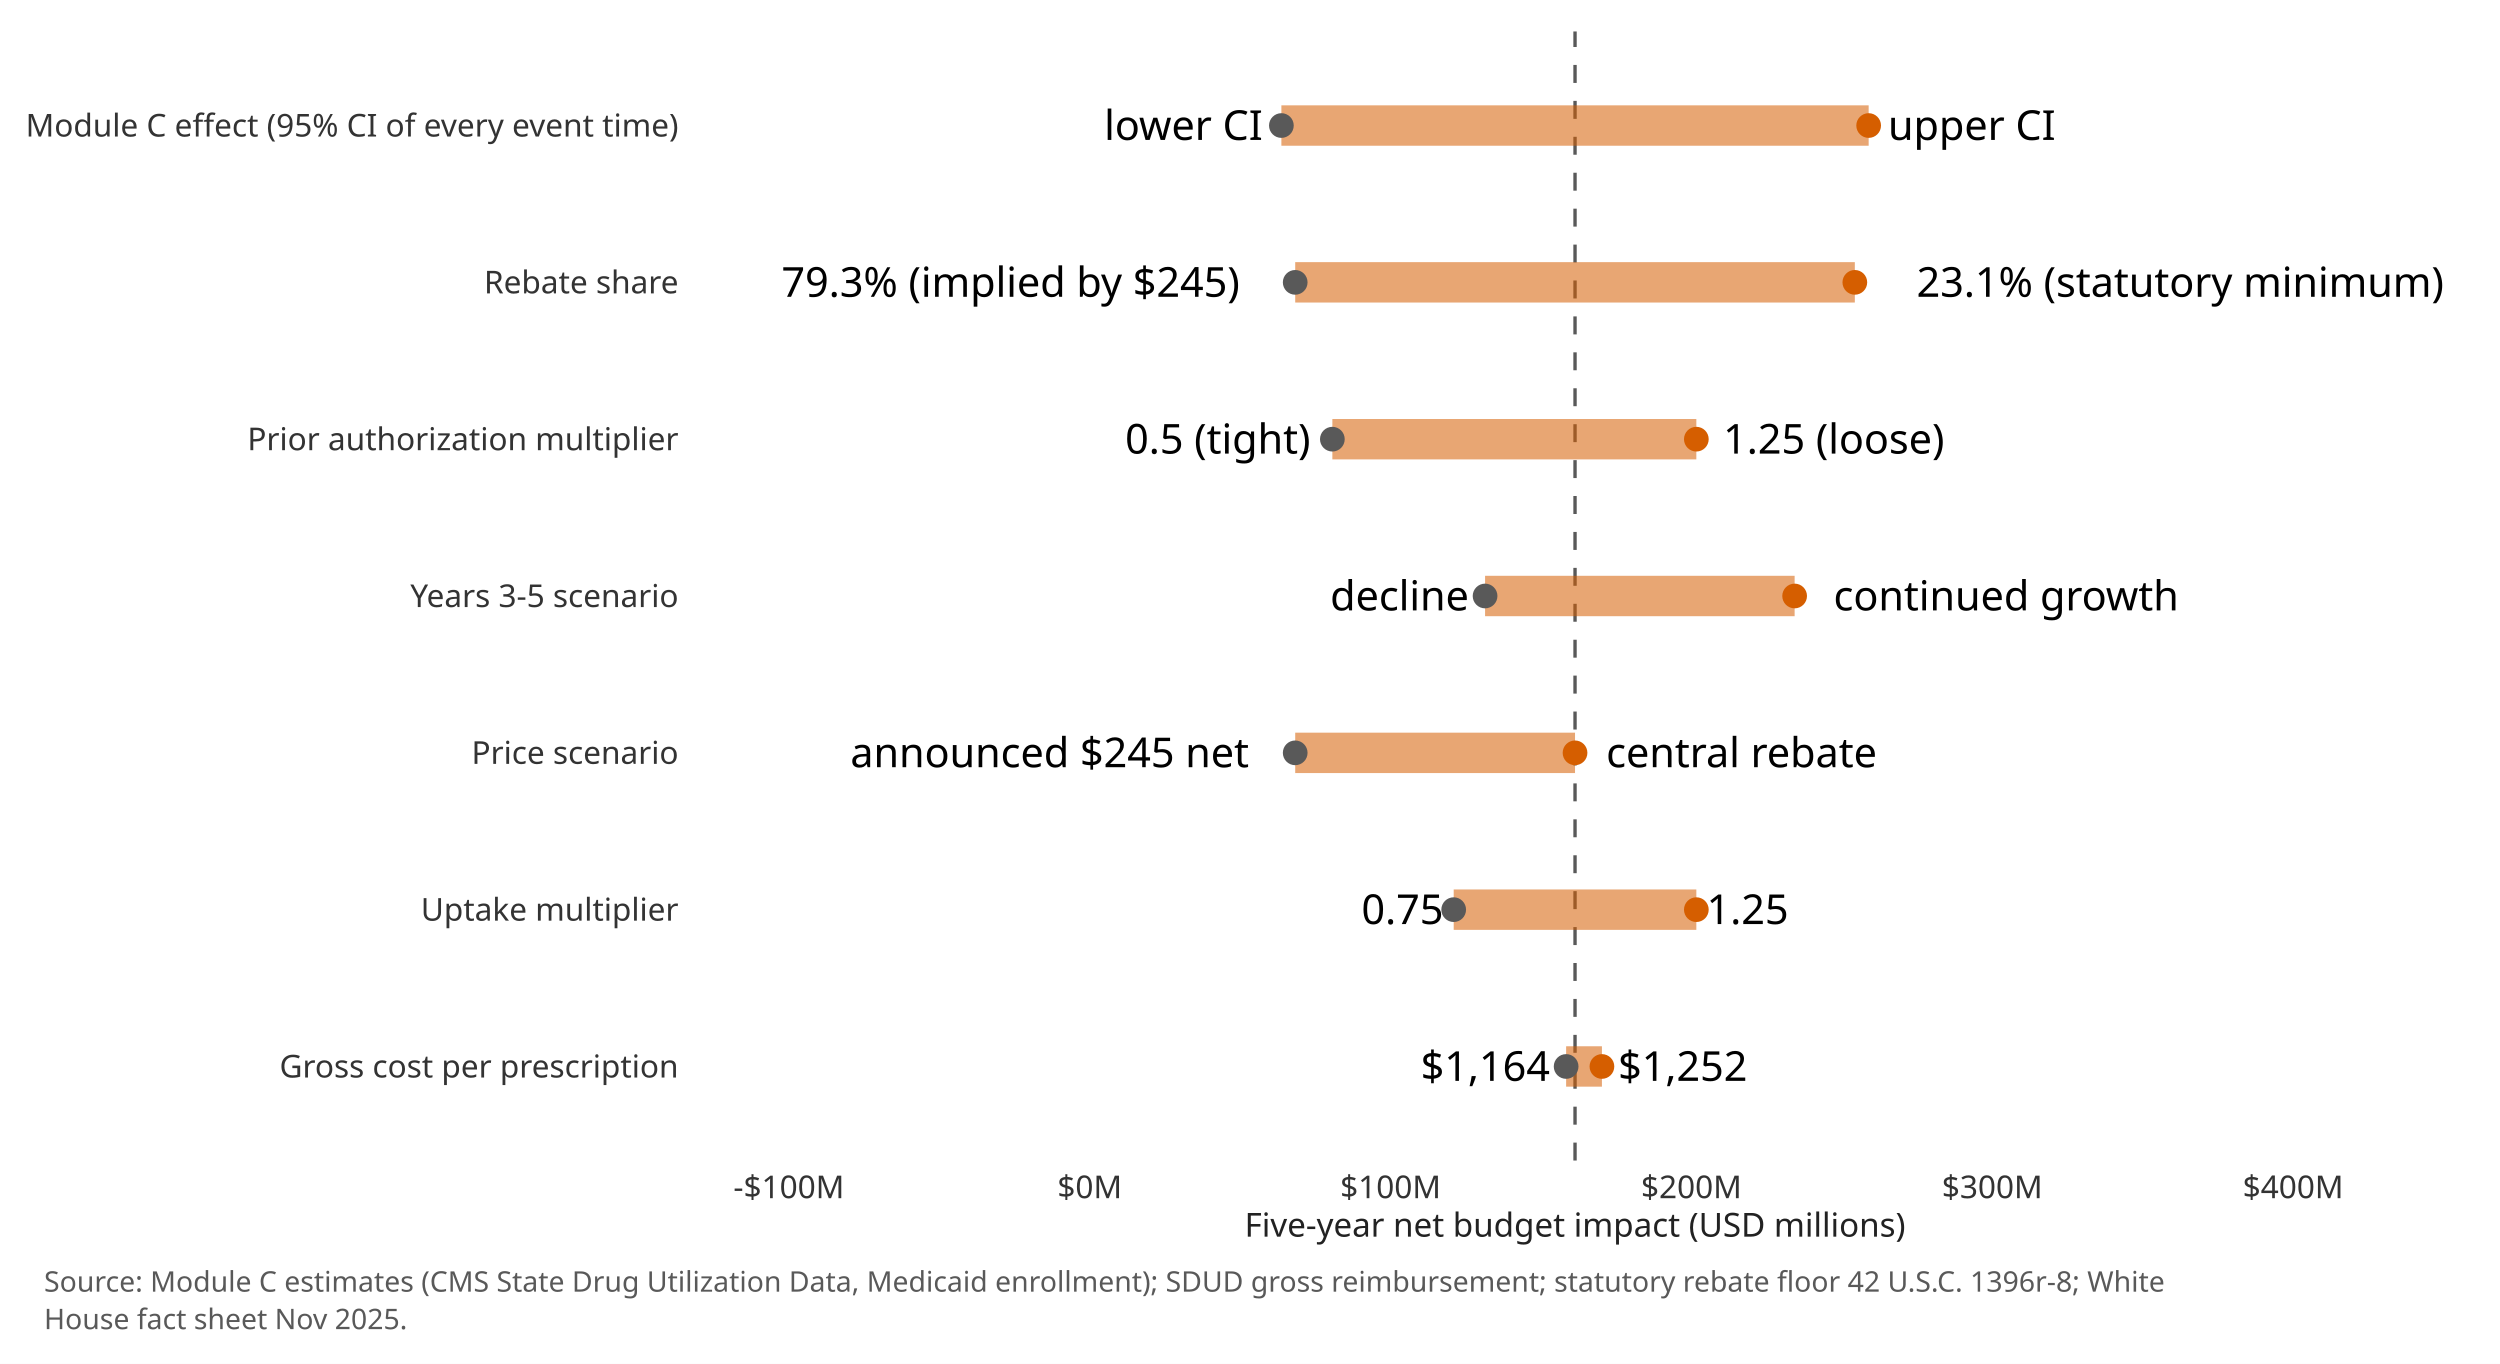
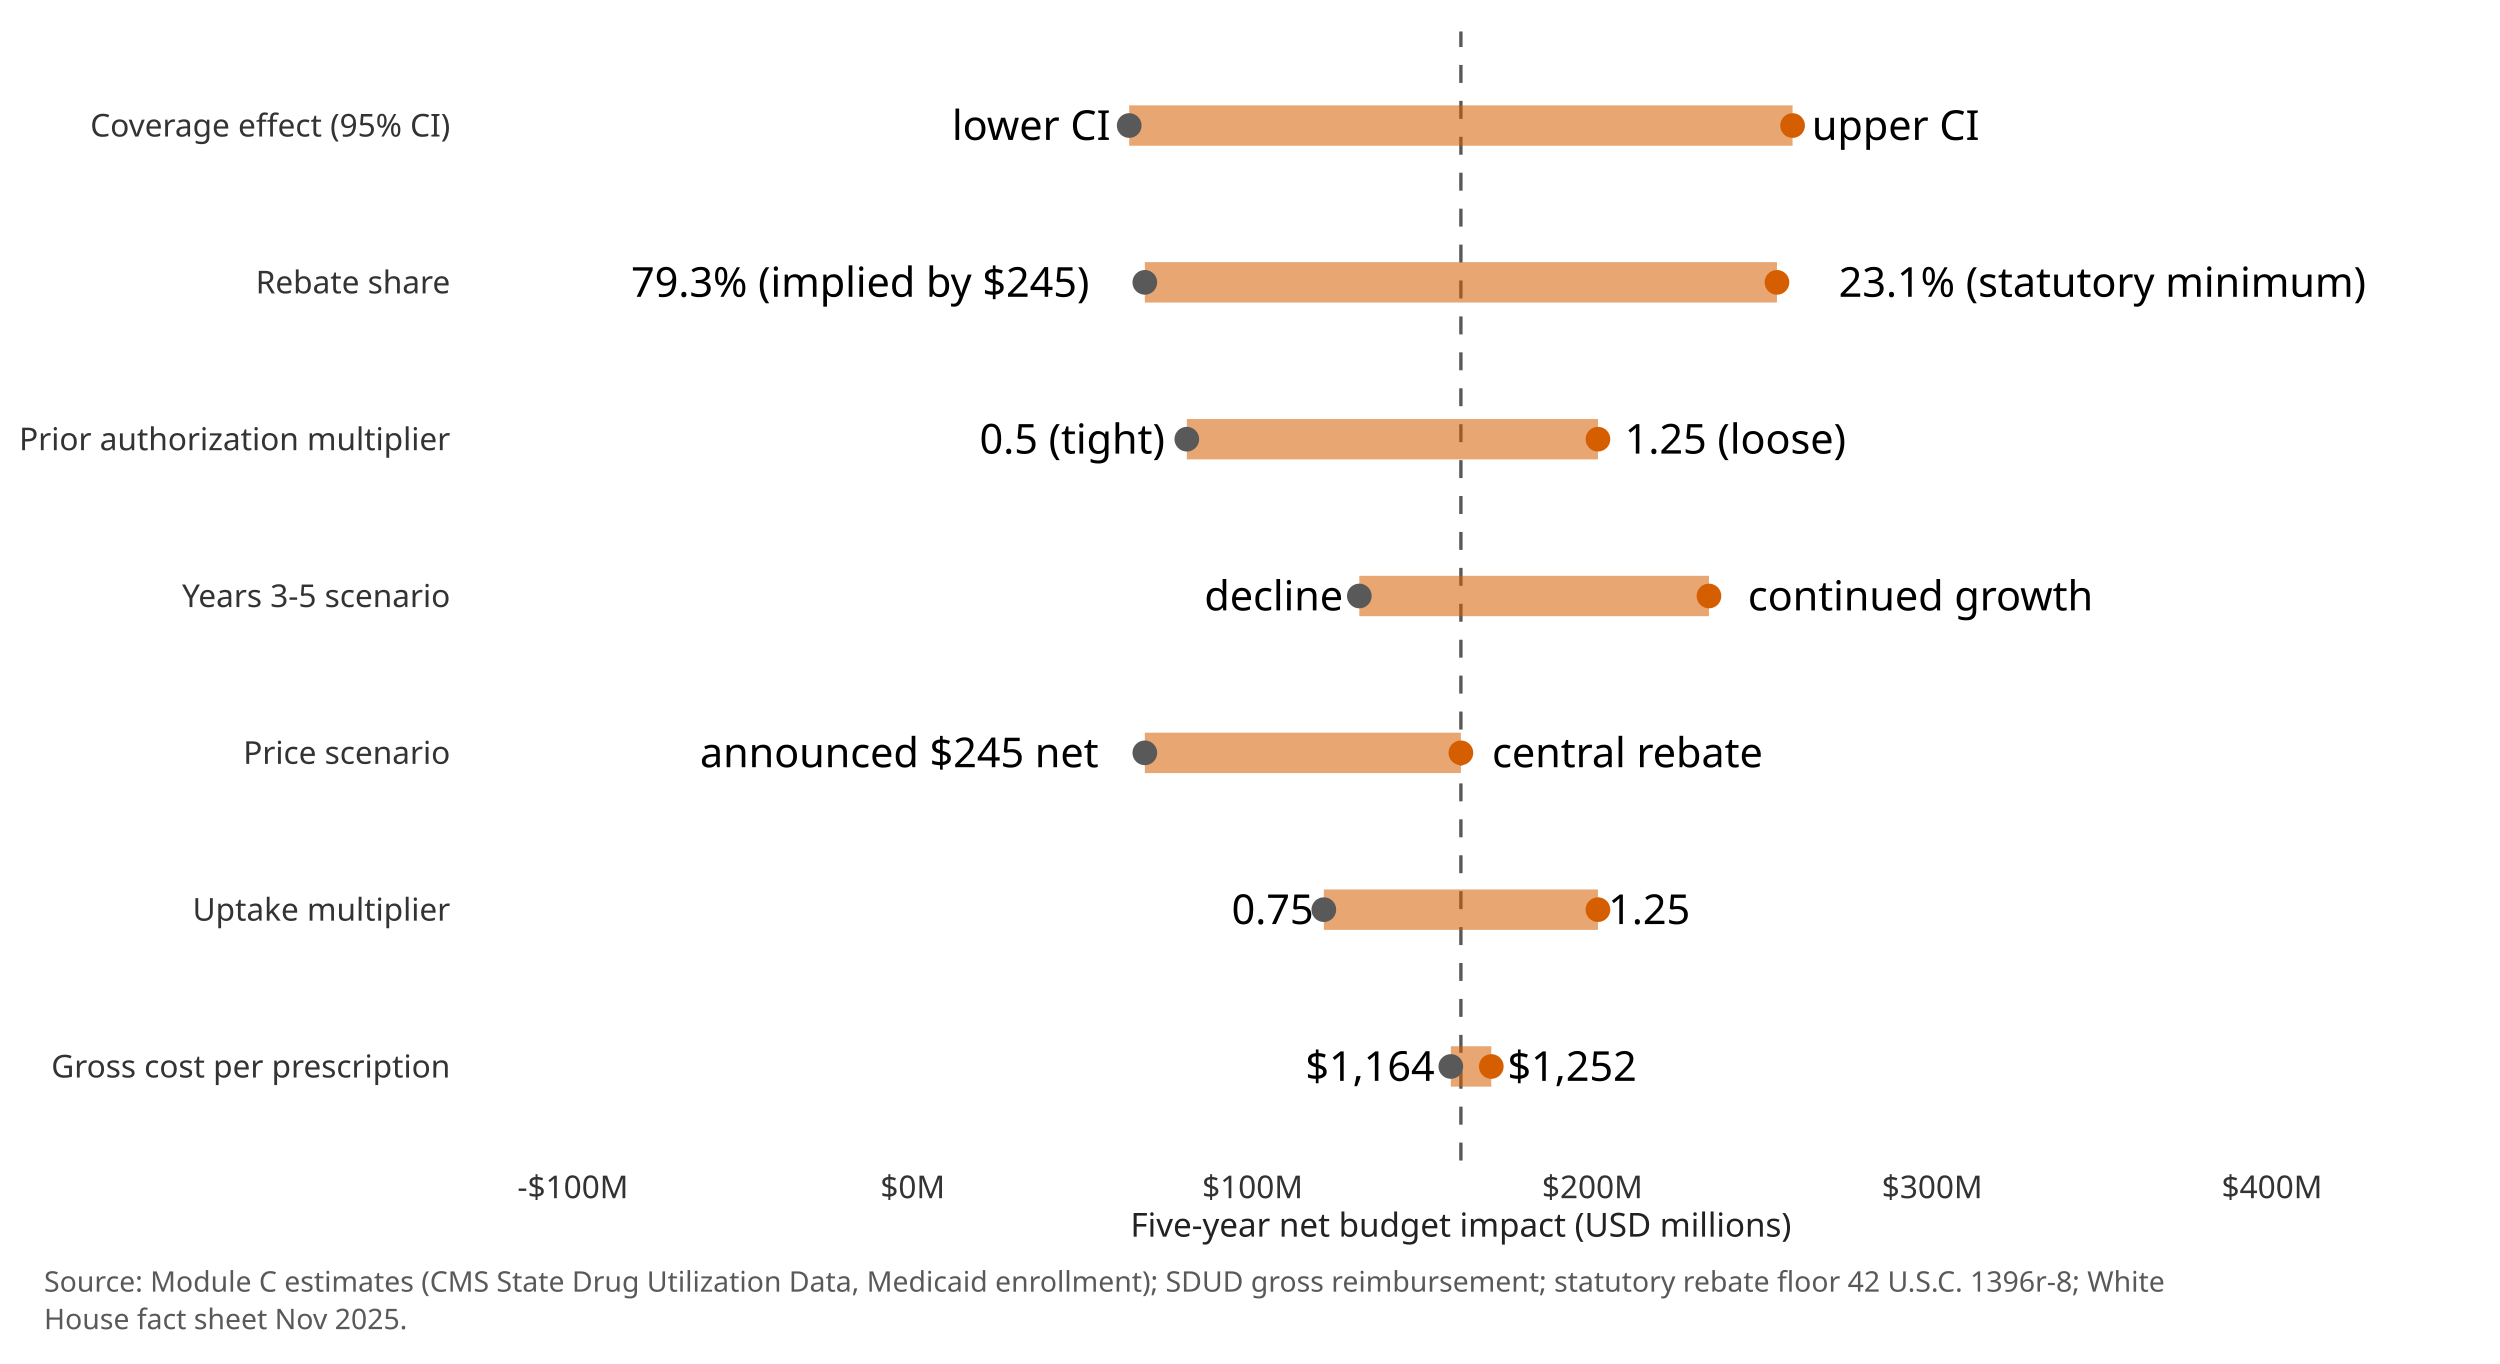
<svg xmlns="http://www.w3.org/2000/svg" width="792.00pt" height="432.00pt" viewBox="0 0 792.00 432.00">
  <g class="svglite">
    <defs>
      <style type="text/css">
    .svglite line, .svglite polyline, .svglite polygon, .svglite path, .svglite rect, .svglite circle {
      fill: none;
      stroke: #000000;
      stroke-linecap: round;
      stroke-linejoin: round;
      stroke-miterlimit: 10.00;
    }
    .svglite text {
      white-space: pre;
    }
    .svglite g.glyphgroup path {
      fill: inherit;
      stroke: none;
    }
  </style>
    </defs>
    <rect width="100%" height="100%" style="stroke: none; fill: #FFFFFF;" />
    <defs>
      <clipPath id="cpMC4wMHw3OTIuMDB8MC4wMHw0MzIuMDA=">
        <rect x="0.00" y="0.00" width="792.00" height="432.00" />
      </clipPath>
    </defs>
    <g clip-path="url(#cpMC4wMHw3OTIuMDB8MC4wMHw0MzIuMDA=)">
-       <rect x="0.00" y="0.00" width="792.00" height="432.00" style="stroke-width: 1.07; stroke: none; fill: #FFFFFF;" />
+       <rect x="0" y="0.00" width="792.00" height="432.00" style="stroke-width: 1.07; stroke: none; fill: #FFFFFF;" />
    </g>
    <defs>
-       <clipPath id="cpMjE5Ljg4fDc3OC4wNXw5Ljk2fDM2Ny42Nw==">
-         <rect x="219.88" y="9.96" width="558.17" height="357.70" />
+       <clipPath id="cpMTQ3LjU3fDc3OC4wNXw5Ljk2fDM2Ny42Nw==">
+         <rect x="147.57" y="9.96" width="630.49" height="357.70" />
      </clipPath>
    </defs>
-     <g clip-path="url(#cpMjE5Ljg4fDc3OC4wNXw5Ljk2fDM2Ny42Nw==)">
-       <line x1="498.97" y1="367.67" x2="498.97" y2="9.96" style="stroke-width: 1.07; stroke: #595959; stroke-dasharray: 5.69,5.69; stroke-linecap: butt;" />
-       <polyline points="496.15,337.86 507.49,337.86 " style="stroke-width: 12.80; stroke: #D55E00; stroke-opacity: 0.55; stroke-linecap: butt;" />
-       <polyline points="460.53,288.18 537.40,288.18 " style="stroke-width: 12.80; stroke: #D55E00; stroke-opacity: 0.55; stroke-linecap: butt;" />
-       <polyline points="410.32,238.50 498.97,238.50 " style="stroke-width: 12.80; stroke: #D55E00; stroke-opacity: 0.55; stroke-linecap: butt;" />
-       <polyline points="470.47,188.81 568.54,188.81 " style="stroke-width: 12.80; stroke: #D55E00; stroke-opacity: 0.55; stroke-linecap: butt;" />
-       <polyline points="422.09,139.13 537.40,139.13 " style="stroke-width: 12.80; stroke: #D55E00; stroke-opacity: 0.55; stroke-linecap: butt;" />
-       <polyline points="410.32,89.45 587.61,89.45 " style="stroke-width: 12.80; stroke: #D55E00; stroke-opacity: 0.55; stroke-linecap: butt;" />
-       <polyline points="405.94,39.77 591.99,39.77 " style="stroke-width: 12.80; stroke: #D55E00; stroke-opacity: 0.55; stroke-linecap: butt;" />
-       <circle cx="405.94" cy="39.77" r="3.56" style="stroke-width: 0.71; stroke: #595959; fill: #595959;" />
-       <circle cx="591.99" cy="39.77" r="3.56" style="stroke-width: 0.71; stroke: #D55E00; fill: #D55E00;" />
-       <circle cx="410.32" cy="89.45" r="3.56" style="stroke-width: 0.71; stroke: #595959; fill: #595959;" />
-       <circle cx="587.61" cy="89.45" r="3.56" style="stroke-width: 0.71; stroke: #D55E00; fill: #D55E00;" />
-       <circle cx="422.09" cy="139.13" r="3.56" style="stroke-width: 0.71; stroke: #595959; fill: #595959;" />
-       <circle cx="537.40" cy="139.13" r="3.56" style="stroke-width: 0.71; stroke: #D55E00; fill: #D55E00;" />
-       <circle cx="470.47" cy="188.81" r="3.56" style="stroke-width: 0.71; stroke: #595959; fill: #595959;" />
-       <circle cx="568.54" cy="188.81" r="3.56" style="stroke-width: 0.71; stroke: #D55E00; fill: #D55E00;" />
-       <circle cx="410.32" cy="238.50" r="3.56" style="stroke-width: 0.71; stroke: #595959; fill: #595959;" />
-       <circle cx="498.97" cy="238.50" r="3.56" style="stroke-width: 0.71; stroke: #D55E00; fill: #D55E00;" />
-       <circle cx="460.53" cy="288.18" r="3.56" style="stroke-width: 0.71; stroke: #595959; fill: #595959;" />
-       <circle cx="537.40" cy="288.18" r="3.56" style="stroke-width: 0.71; stroke: #D55E00; fill: #D55E00;" />
-       <circle cx="496.15" cy="337.86" r="3.56" style="stroke-width: 0.71; stroke: #595959; fill: #595959;" />
-       <circle cx="507.49" cy="337.86" r="3.56" style="stroke-width: 0.71; stroke: #D55E00; fill: #D55E00;" />
-       <text x="400.03" y="44.34" text-anchor="end" style="font-size: 13.09px; font-family: &quot;IBM Plex Sans&quot;;" textLength="49.25px" lengthAdjust="spacingAndGlyphs">lower CI</text>
-       <text x="598.12" y="44.34" style="font-size: 13.09px; font-family: &quot;IBM Plex Sans&quot;;" textLength="51.02px" lengthAdjust="spacingAndGlyphs">upper CI</text>
-       <text x="392.74" y="94.02" text-anchor="end" style="font-size: 13.09px; font-family: &quot;IBM Plex Sans&quot;;" textLength="146.52px" lengthAdjust="spacingAndGlyphs">79.3% (implied by $245)</text>
-       <text x="607.17" y="94.02" style="font-size: 13.09px; font-family: &quot;IBM Plex Sans&quot;;" textLength="163.00px" lengthAdjust="spacingAndGlyphs">23.1% (statutory minimum)</text>
-       <text x="415.15" y="143.70" text-anchor="end" style="font-size: 13.09px; font-family: &quot;IBM Plex Sans&quot;;" textLength="57.88px" lengthAdjust="spacingAndGlyphs">0.5 (tight)</text>
-       <text x="545.89" y="143.70" style="font-size: 13.09px; font-family: &quot;IBM Plex Sans&quot;;" textLength="70.72px" lengthAdjust="spacingAndGlyphs">1.25 (loose)</text>
-       <text x="465.34" y="193.38" text-anchor="end" style="font-size: 13.09px; font-family: &quot;IBM Plex Sans&quot;;" textLength="42.78px" lengthAdjust="spacingAndGlyphs">decline</text>
-       <text x="580.87" y="193.38" style="font-size: 13.09px; font-family: &quot;IBM Plex Sans&quot;;" textLength="102.78px" lengthAdjust="spacingAndGlyphs">continued growth</text>
-       <text x="395.68" y="243.06" text-anchor="end" style="font-size: 13.09px; font-family: &quot;IBM Plex Sans&quot;;" textLength="122.02px" lengthAdjust="spacingAndGlyphs">announced $245 net</text>
-       <text x="508.84" y="243.06" style="font-size: 13.09px; font-family: &quot;IBM Plex Sans&quot;;" textLength="82.31px" lengthAdjust="spacingAndGlyphs">central rebate</text>
-       <text x="457.28" y="292.74" text-anchor="end" style="font-size: 13.09px; font-family: &quot;IBM Plex Sans&quot;;" textLength="27.09px" lengthAdjust="spacingAndGlyphs">0.75</text>
-       <text x="540.65" y="292.74" style="font-size: 13.09px; font-family: &quot;IBM Plex Sans&quot;;" textLength="27.09px" lengthAdjust="spacingAndGlyphs">1.25</text>
-       <text x="491.01" y="342.42" text-anchor="end" style="font-size: 13.09px; font-family: &quot;IBM Plex Sans&quot;;" textLength="42.77px" lengthAdjust="spacingAndGlyphs">$1,164</text>
-       <text x="512.62" y="342.42" style="font-size: 13.09px; font-family: &quot;IBM Plex Sans&quot;;" textLength="42.77px" lengthAdjust="spacingAndGlyphs">$1,252</text>
+     <g clip-path="url(#cpMTQ3LjU3fDc3OC4wNXw5Ljk2fDM2Ny42Nw==)">
+       <line x1="462.81" y1="367.67" x2="462.81" y2="9.96" style="stroke-width: 1.07; stroke: #595959; stroke-dasharray: 5.69,5.69; stroke-linecap: butt;" />
+       <polyline points="459.62,337.86 472.44,337.86 " style="stroke-width: 12.80; stroke: #D55E00; stroke-opacity: 0.55; stroke-linecap: butt;" />
+       <polyline points="419.39,288.18 506.23,288.18 " style="stroke-width: 12.80; stroke: #D55E00; stroke-opacity: 0.55; stroke-linecap: butt;" />
+       <polyline points="362.68,238.50 462.81,238.50 " style="stroke-width: 12.80; stroke: #D55E00; stroke-opacity: 0.55; stroke-linecap: butt;" />
+       <polyline points="430.63,188.81 541.40,188.81 " style="stroke-width: 12.80; stroke: #D55E00; stroke-opacity: 0.55; stroke-linecap: butt;" />
+       <polyline points="375.98,139.13 506.23,139.13 " style="stroke-width: 12.80; stroke: #D55E00; stroke-opacity: 0.55; stroke-linecap: butt;" />
+       <polyline points="362.68,89.45 562.94,89.45 " style="stroke-width: 12.80; stroke: #D55E00; stroke-opacity: 0.55; stroke-linecap: butt;" />
+       <polyline points="357.73,39.77 567.89,39.77 " style="stroke-width: 12.80; stroke: #D55E00; stroke-opacity: 0.55; stroke-linecap: butt;" />
+       <circle cx="357.73" cy="39.77" r="3.56" style="stroke-width: 0.71; stroke: #595959; fill: #595959;" />
+       <circle cx="567.89" cy="39.77" r="3.56" style="stroke-width: 0.71; stroke: #D55E00; fill: #D55E00;" />
+       <circle cx="362.68" cy="89.45" r="3.56" style="stroke-width: 0.71; stroke: #595959; fill: #595959;" />
+       <circle cx="562.94" cy="89.45" r="3.56" style="stroke-width: 0.71; stroke: #D55E00; fill: #D55E00;" />
+       <circle cx="375.98" cy="139.13" r="3.56" style="stroke-width: 0.71; stroke: #595959; fill: #595959;" />
+       <circle cx="506.23" cy="139.13" r="3.56" style="stroke-width: 0.71; stroke: #D55E00; fill: #D55E00;" />
+       <circle cx="430.63" cy="188.81" r="3.56" style="stroke-width: 0.71; stroke: #595959; fill: #595959;" />
+       <circle cx="541.40" cy="188.81" r="3.56" style="stroke-width: 0.71; stroke: #D55E00; fill: #D55E00;" />
+       <circle cx="362.68" cy="238.50" r="3.56" style="stroke-width: 0.71; stroke: #595959; fill: #595959;" />
+       <circle cx="462.81" cy="238.50" r="3.56" style="stroke-width: 0.71; stroke: #D55E00; fill: #D55E00;" />
+       <circle cx="419.39" cy="288.18" r="3.56" style="stroke-width: 0.71; stroke: #595959; fill: #595959;" />
+       <circle cx="506.23" cy="288.18" r="3.56" style="stroke-width: 0.71; stroke: #D55E00; fill: #D55E00;" />
+       <circle cx="459.62" cy="337.86" r="3.56" style="stroke-width: 0.71; stroke: #595959; fill: #595959;" />
+       <circle cx="472.44" cy="337.86" r="3.56" style="stroke-width: 0.71; stroke: #D55E00; fill: #D55E00;" />
+       <text x="351.82" y="44.34" text-anchor="end" style="font-size: 13.09px; font-family: &quot;IBM Plex Sans&quot;;" textLength="49.25px" lengthAdjust="spacingAndGlyphs">lower CI</text>
+       <text x="574.01" y="44.34" style="font-size: 13.09px; font-family: &quot;IBM Plex Sans&quot;;" textLength="51.02px" lengthAdjust="spacingAndGlyphs">upper CI</text>
+       <text x="345.10" y="94.02" text-anchor="end" style="font-size: 13.09px; font-family: &quot;IBM Plex Sans&quot;;" textLength="146.52px" lengthAdjust="spacingAndGlyphs">79.3% (implied by $245)</text>
+       <text x="582.50" y="94.02" style="font-size: 13.09px; font-family: &quot;IBM Plex Sans&quot;;" textLength="163.00px" lengthAdjust="spacingAndGlyphs">23.1% (statutory minimum)</text>
+       <text x="369.03" y="143.70" text-anchor="end" style="font-size: 13.09px; font-family: &quot;IBM Plex Sans&quot;;" textLength="57.88px" lengthAdjust="spacingAndGlyphs">0.5 (tight)</text>
+       <text x="514.71" y="143.70" style="font-size: 13.09px; font-family: &quot;IBM Plex Sans&quot;;" textLength="70.72px" lengthAdjust="spacingAndGlyphs">1.25 (loose)</text>
+       <text x="425.49" y="193.38" text-anchor="end" style="font-size: 13.09px; font-family: &quot;IBM Plex Sans&quot;;" textLength="42.78px" lengthAdjust="spacingAndGlyphs">decline</text>
+       <text x="553.73" y="193.38" style="font-size: 13.09px; font-family: &quot;IBM Plex Sans&quot;;" textLength="102.78px" lengthAdjust="spacingAndGlyphs">continued growth</text>
+       <text x="348.04" y="243.06" text-anchor="end" style="font-size: 13.09px; font-family: &quot;IBM Plex Sans&quot;;" textLength="122.02px" lengthAdjust="spacingAndGlyphs">announced $245 net</text>
+       <text x="472.69" y="243.06" style="font-size: 13.09px; font-family: &quot;IBM Plex Sans&quot;;" textLength="82.31px" lengthAdjust="spacingAndGlyphs">central rebate</text>
+       <text x="416.14" y="292.74" text-anchor="end" style="font-size: 13.09px; font-family: &quot;IBM Plex Sans&quot;;" textLength="27.09px" lengthAdjust="spacingAndGlyphs">0.75</text>
+       <text x="509.48" y="292.74" style="font-size: 13.09px; font-family: &quot;IBM Plex Sans&quot;;" textLength="27.09px" lengthAdjust="spacingAndGlyphs">1.25</text>
+       <text x="454.49" y="342.42" text-anchor="end" style="font-size: 13.09px; font-family: &quot;IBM Plex Sans&quot;;" textLength="42.77px" lengthAdjust="spacingAndGlyphs">$1,164</text>
+       <text x="477.57" y="342.42" style="font-size: 13.09px; font-family: &quot;IBM Plex Sans&quot;;" textLength="42.77px" lengthAdjust="spacingAndGlyphs">$1,252</text>
    </g>
    <g clip-path="url(#cpMC4wMHw3OTIuMDB8MC4wMHw0MzIuMDA=)">
-       <text x="214.95" y="341.35" text-anchor="end" style="font-size: 10.00px;fill: #333333; font-family: &quot;IBM Plex Sans&quot;;" textLength="120.80px" lengthAdjust="spacingAndGlyphs">Gross cost per prescription</text>
-       <text x="214.95" y="291.67" text-anchor="end" style="font-size: 10.00px;fill: #333333; font-family: &quot;IBM Plex Sans&quot;;" textLength="77.59px" lengthAdjust="spacingAndGlyphs">Uptake multiplier</text>
-       <text x="214.95" y="241.99" text-anchor="end" style="font-size: 10.00px;fill: #333333; font-family: &quot;IBM Plex Sans&quot;;" textLength="63.08px" lengthAdjust="spacingAndGlyphs">Price scenario</text>
-       <text x="214.95" y="192.31" text-anchor="end" style="font-size: 10.00px;fill: #333333; font-family: &quot;IBM Plex Sans&quot;;" textLength="83.64px" lengthAdjust="spacingAndGlyphs">Years 3-5 scenario</text>
-       <text x="214.95" y="142.63" text-anchor="end" style="font-size: 10.00px;fill: #333333; font-family: &quot;IBM Plex Sans&quot;;" textLength="128.69px" lengthAdjust="spacingAndGlyphs">Prior authorization multiplier</text>
-       <text x="214.95" y="92.94" text-anchor="end" style="font-size: 10.00px;fill: #333333; font-family: &quot;IBM Plex Sans&quot;;" textLength="59.20px" lengthAdjust="spacingAndGlyphs">Rebate share</text>
-       <text x="214.95" y="43.26" text-anchor="end" style="font-size: 10.00px;fill: #333333; font-family: &quot;IBM Plex Sans&quot;;" textLength="201.00px" lengthAdjust="spacingAndGlyphs">Module C effect (95% CI of every event time)</text>
-       <text x="249.91" y="379.58" text-anchor="middle" style="font-size: 10.00px;fill: #333333; font-family: &quot;IBM Plex Sans&quot;;" textLength="36.09px" lengthAdjust="spacingAndGlyphs">-$100M</text>
-       <text x="345.22" y="379.58" text-anchor="middle" style="font-size: 10.00px;fill: #333333; font-family: &quot;IBM Plex Sans&quot;;" textLength="20.11px" lengthAdjust="spacingAndGlyphs">$0M</text>
-       <text x="440.53" y="379.58" text-anchor="middle" style="font-size: 10.00px;fill: #333333; font-family: &quot;IBM Plex Sans&quot;;" textLength="32.11px" lengthAdjust="spacingAndGlyphs">$100M</text>
-       <text x="535.83" y="379.58" text-anchor="middle" style="font-size: 10.00px;fill: #333333; font-family: &quot;IBM Plex Sans&quot;;" textLength="32.11px" lengthAdjust="spacingAndGlyphs">$200M</text>
-       <text x="631.14" y="379.58" text-anchor="middle" style="font-size: 10.00px;fill: #333333; font-family: &quot;IBM Plex Sans&quot;;" textLength="32.11px" lengthAdjust="spacingAndGlyphs">$300M</text>
-       <text x="726.45" y="379.58" text-anchor="middle" style="font-size: 10.00px;fill: #333333; font-family: &quot;IBM Plex Sans&quot;;" textLength="32.11px" lengthAdjust="spacingAndGlyphs">$400M</text>
-       <text x="498.97" y="391.77" text-anchor="middle" style="font-size: 10.50px;fill: #222222; font-family: &quot;IBM Plex Sans&quot;;" textLength="201.72px" lengthAdjust="spacingAndGlyphs">Five-year net budget impact (USD millions)</text>
+       <text x="142.64" y="341.35" text-anchor="end" style="font-size: 10.00px;fill: #333333; font-family: &quot;IBM Plex Sans&quot;;" textLength="120.80px" lengthAdjust="spacingAndGlyphs">Gross cost per prescription</text>
+       <text x="142.64" y="291.67" text-anchor="end" style="font-size: 10.00px;fill: #333333; font-family: &quot;IBM Plex Sans&quot;;" textLength="77.59px" lengthAdjust="spacingAndGlyphs">Uptake multiplier</text>
+       <text x="142.64" y="241.99" text-anchor="end" style="font-size: 10.00px;fill: #333333; font-family: &quot;IBM Plex Sans&quot;;" textLength="63.08px" lengthAdjust="spacingAndGlyphs">Price scenario</text>
+       <text x="142.64" y="192.31" text-anchor="end" style="font-size: 10.00px;fill: #333333; font-family: &quot;IBM Plex Sans&quot;;" textLength="83.64px" lengthAdjust="spacingAndGlyphs">Years 3-5 scenario</text>
+       <text x="142.64" y="142.63" text-anchor="end" style="font-size: 10.00px;fill: #333333; font-family: &quot;IBM Plex Sans&quot;;" textLength="128.69px" lengthAdjust="spacingAndGlyphs">Prior authorization multiplier</text>
+       <text x="142.64" y="92.94" text-anchor="end" style="font-size: 10.00px;fill: #333333; font-family: &quot;IBM Plex Sans&quot;;" textLength="59.20px" lengthAdjust="spacingAndGlyphs">Rebate share</text>
+       <text x="142.64" y="43.26" text-anchor="end" style="font-size: 10.00px;fill: #333333; font-family: &quot;IBM Plex Sans&quot;;" textLength="112.89px" lengthAdjust="spacingAndGlyphs">Coverage effect (95% CI)</text>
+       <text x="181.49" y="379.58" text-anchor="middle" style="font-size: 10.00px;fill: #333333; font-family: &quot;IBM Plex Sans&quot;;" textLength="36.09px" lengthAdjust="spacingAndGlyphs">-$100M</text>
+       <text x="289.14" y="379.58" text-anchor="middle" style="font-size: 10.00px;fill: #333333; font-family: &quot;IBM Plex Sans&quot;;" textLength="20.11px" lengthAdjust="spacingAndGlyphs">$0M</text>
+       <text x="396.80" y="379.58" text-anchor="middle" style="font-size: 10.00px;fill: #333333; font-family: &quot;IBM Plex Sans&quot;;" textLength="32.11px" lengthAdjust="spacingAndGlyphs">$100M</text>
+       <text x="504.45" y="379.58" text-anchor="middle" style="font-size: 10.00px;fill: #333333; font-family: &quot;IBM Plex Sans&quot;;" textLength="32.11px" lengthAdjust="spacingAndGlyphs">$200M</text>
+       <text x="612.11" y="379.58" text-anchor="middle" style="font-size: 10.00px;fill: #333333; font-family: &quot;IBM Plex Sans&quot;;" textLength="32.11px" lengthAdjust="spacingAndGlyphs">$300M</text>
+       <text x="719.76" y="379.58" text-anchor="middle" style="font-size: 10.00px;fill: #333333; font-family: &quot;IBM Plex Sans&quot;;" textLength="32.11px" lengthAdjust="spacingAndGlyphs">$400M</text>
+       <text x="462.81" y="391.77" text-anchor="middle" style="font-size: 10.50px;fill: #222222; font-family: &quot;IBM Plex Sans&quot;;" textLength="201.72px" lengthAdjust="spacingAndGlyphs">Five-year net budget impact (USD millions)</text>
      <text x="13.95" y="409.20" style="font-size: 9.00px;fill: #595959; font-family: &quot;IBM Plex Sans&quot;;" textLength="645.06px" lengthAdjust="spacingAndGlyphs">Source: Module C estimates (CMS State Drug Utilization Data, Medicaid enrollment); SDUD gross reimbursement; statutory rebate floor 42 U.S.C. 1396r-8; White</text>
      <text x="13.95" y="421.08" style="font-size: 9.00px;fill: #595959; font-family: &quot;IBM Plex Sans&quot;;" textLength="112.12px" lengthAdjust="spacingAndGlyphs">House fact sheet Nov 2025.</text>
    </g>
  </g>
</svg>
